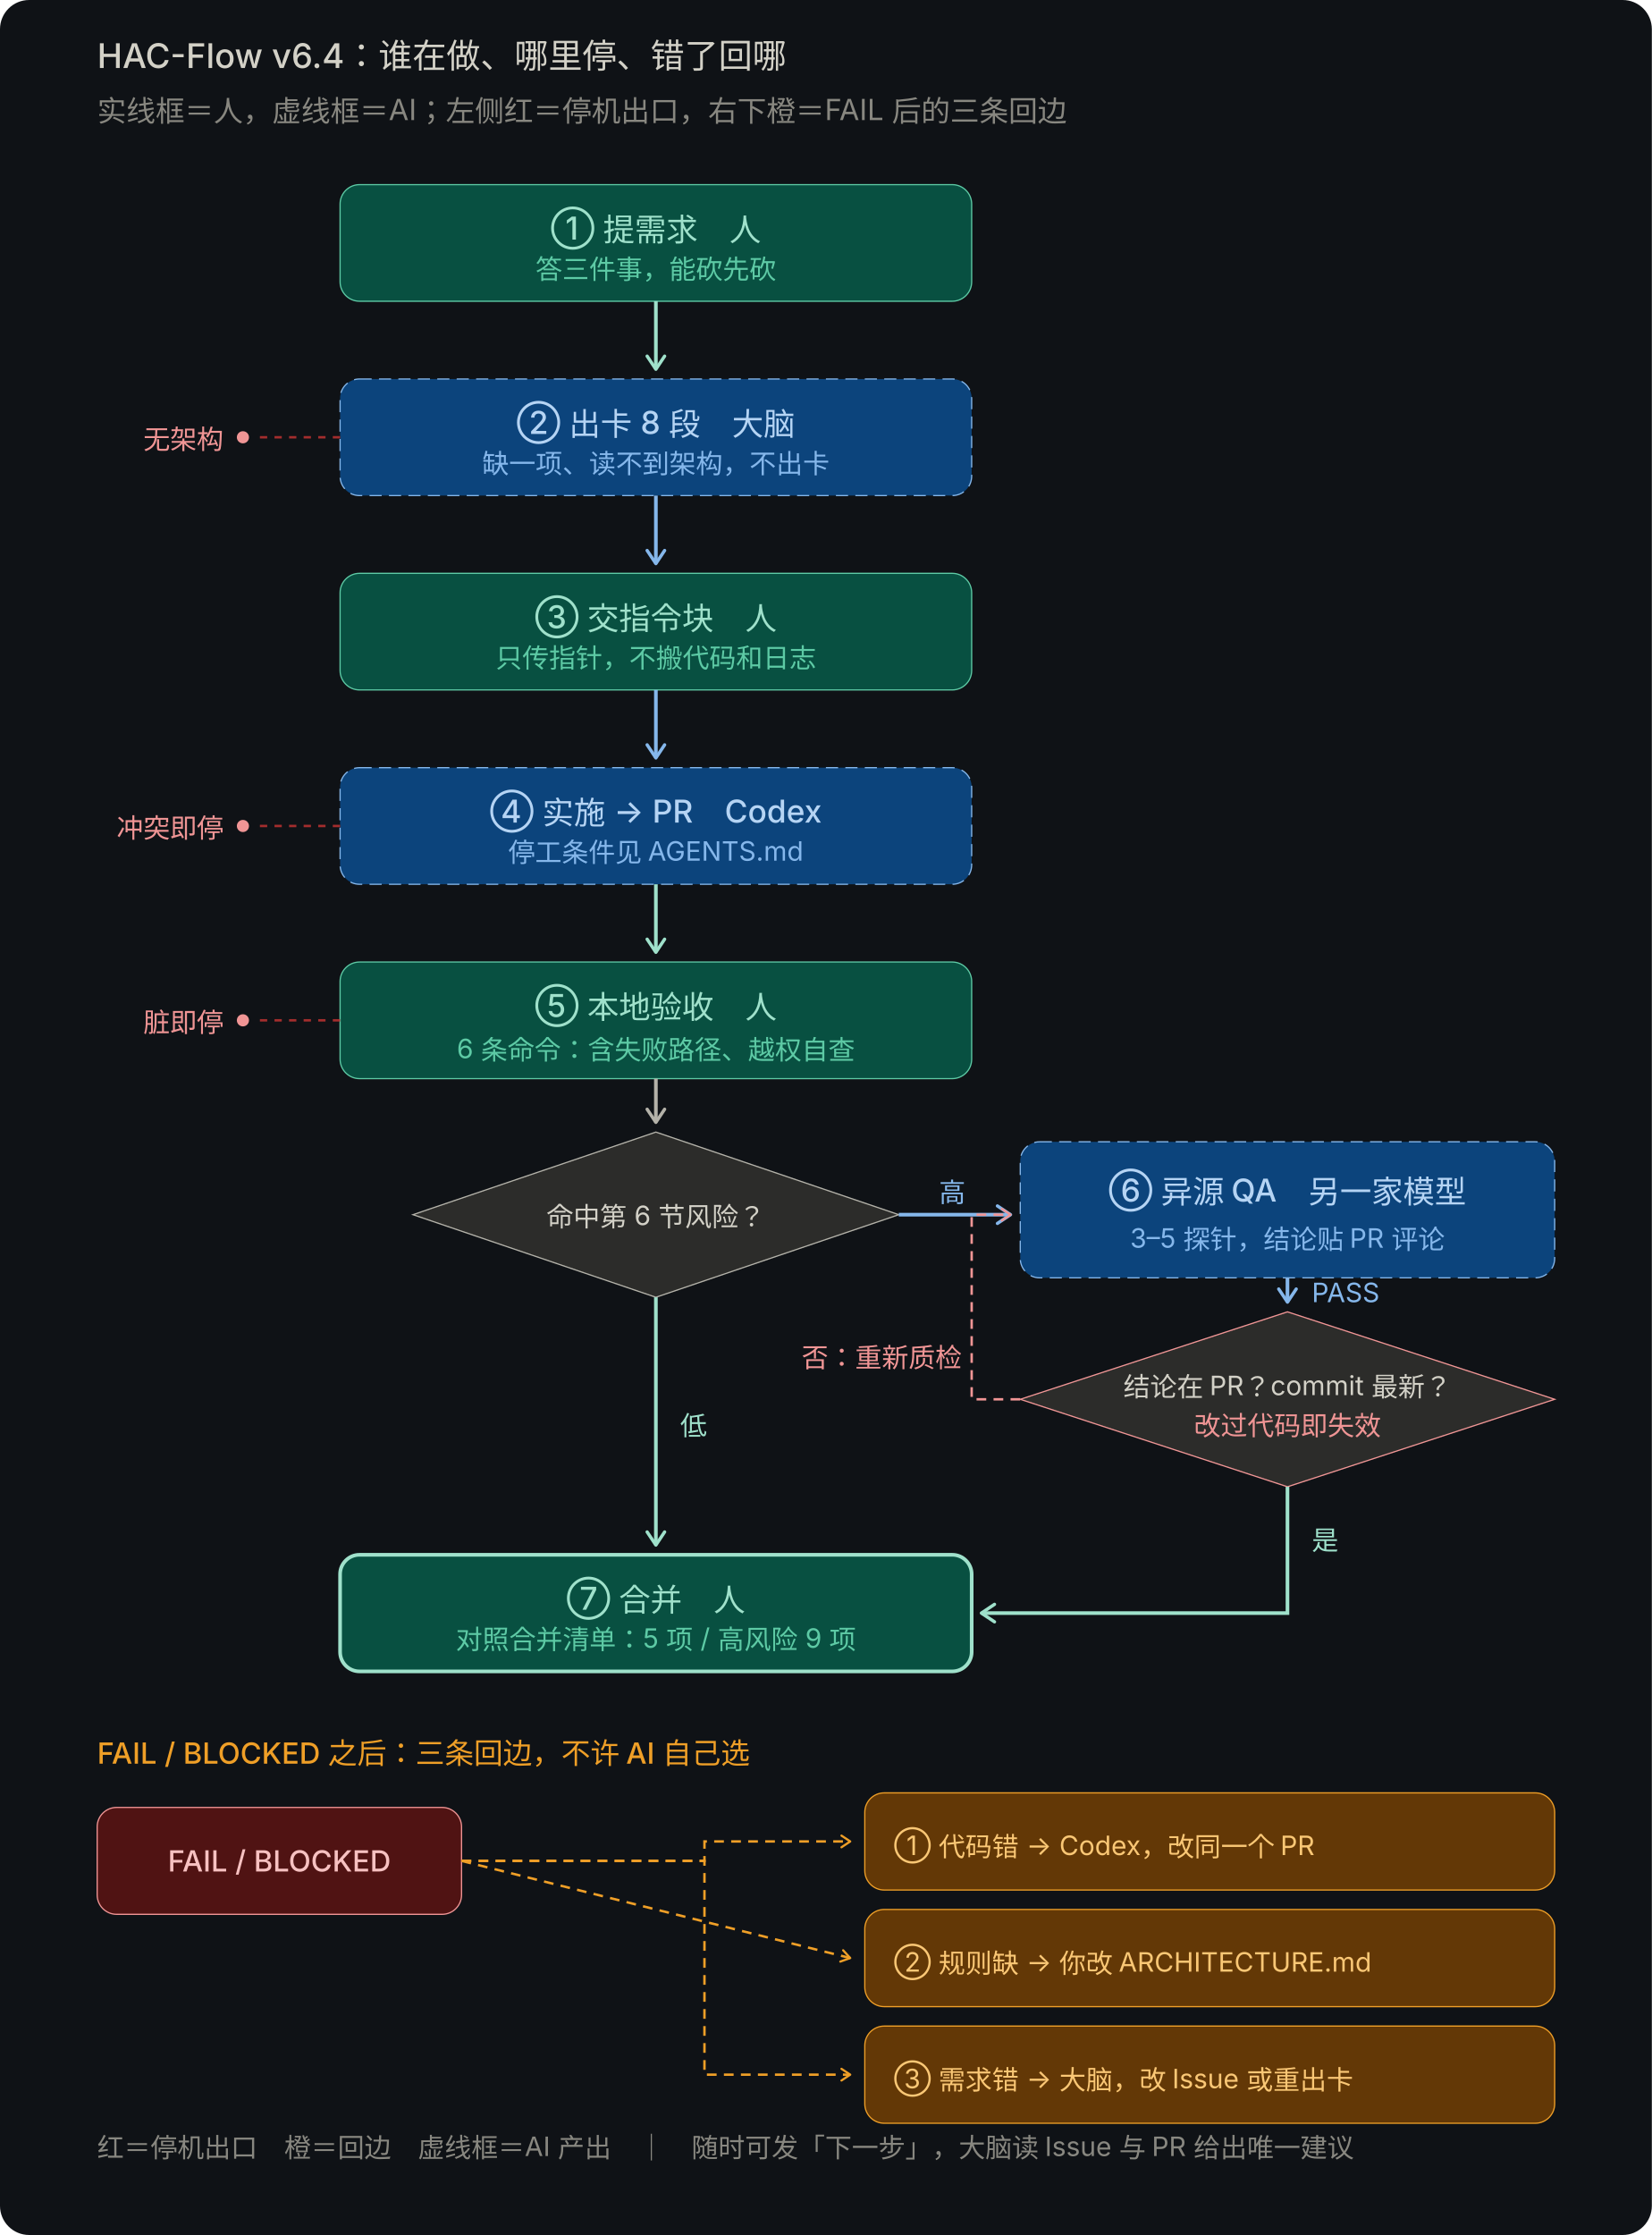
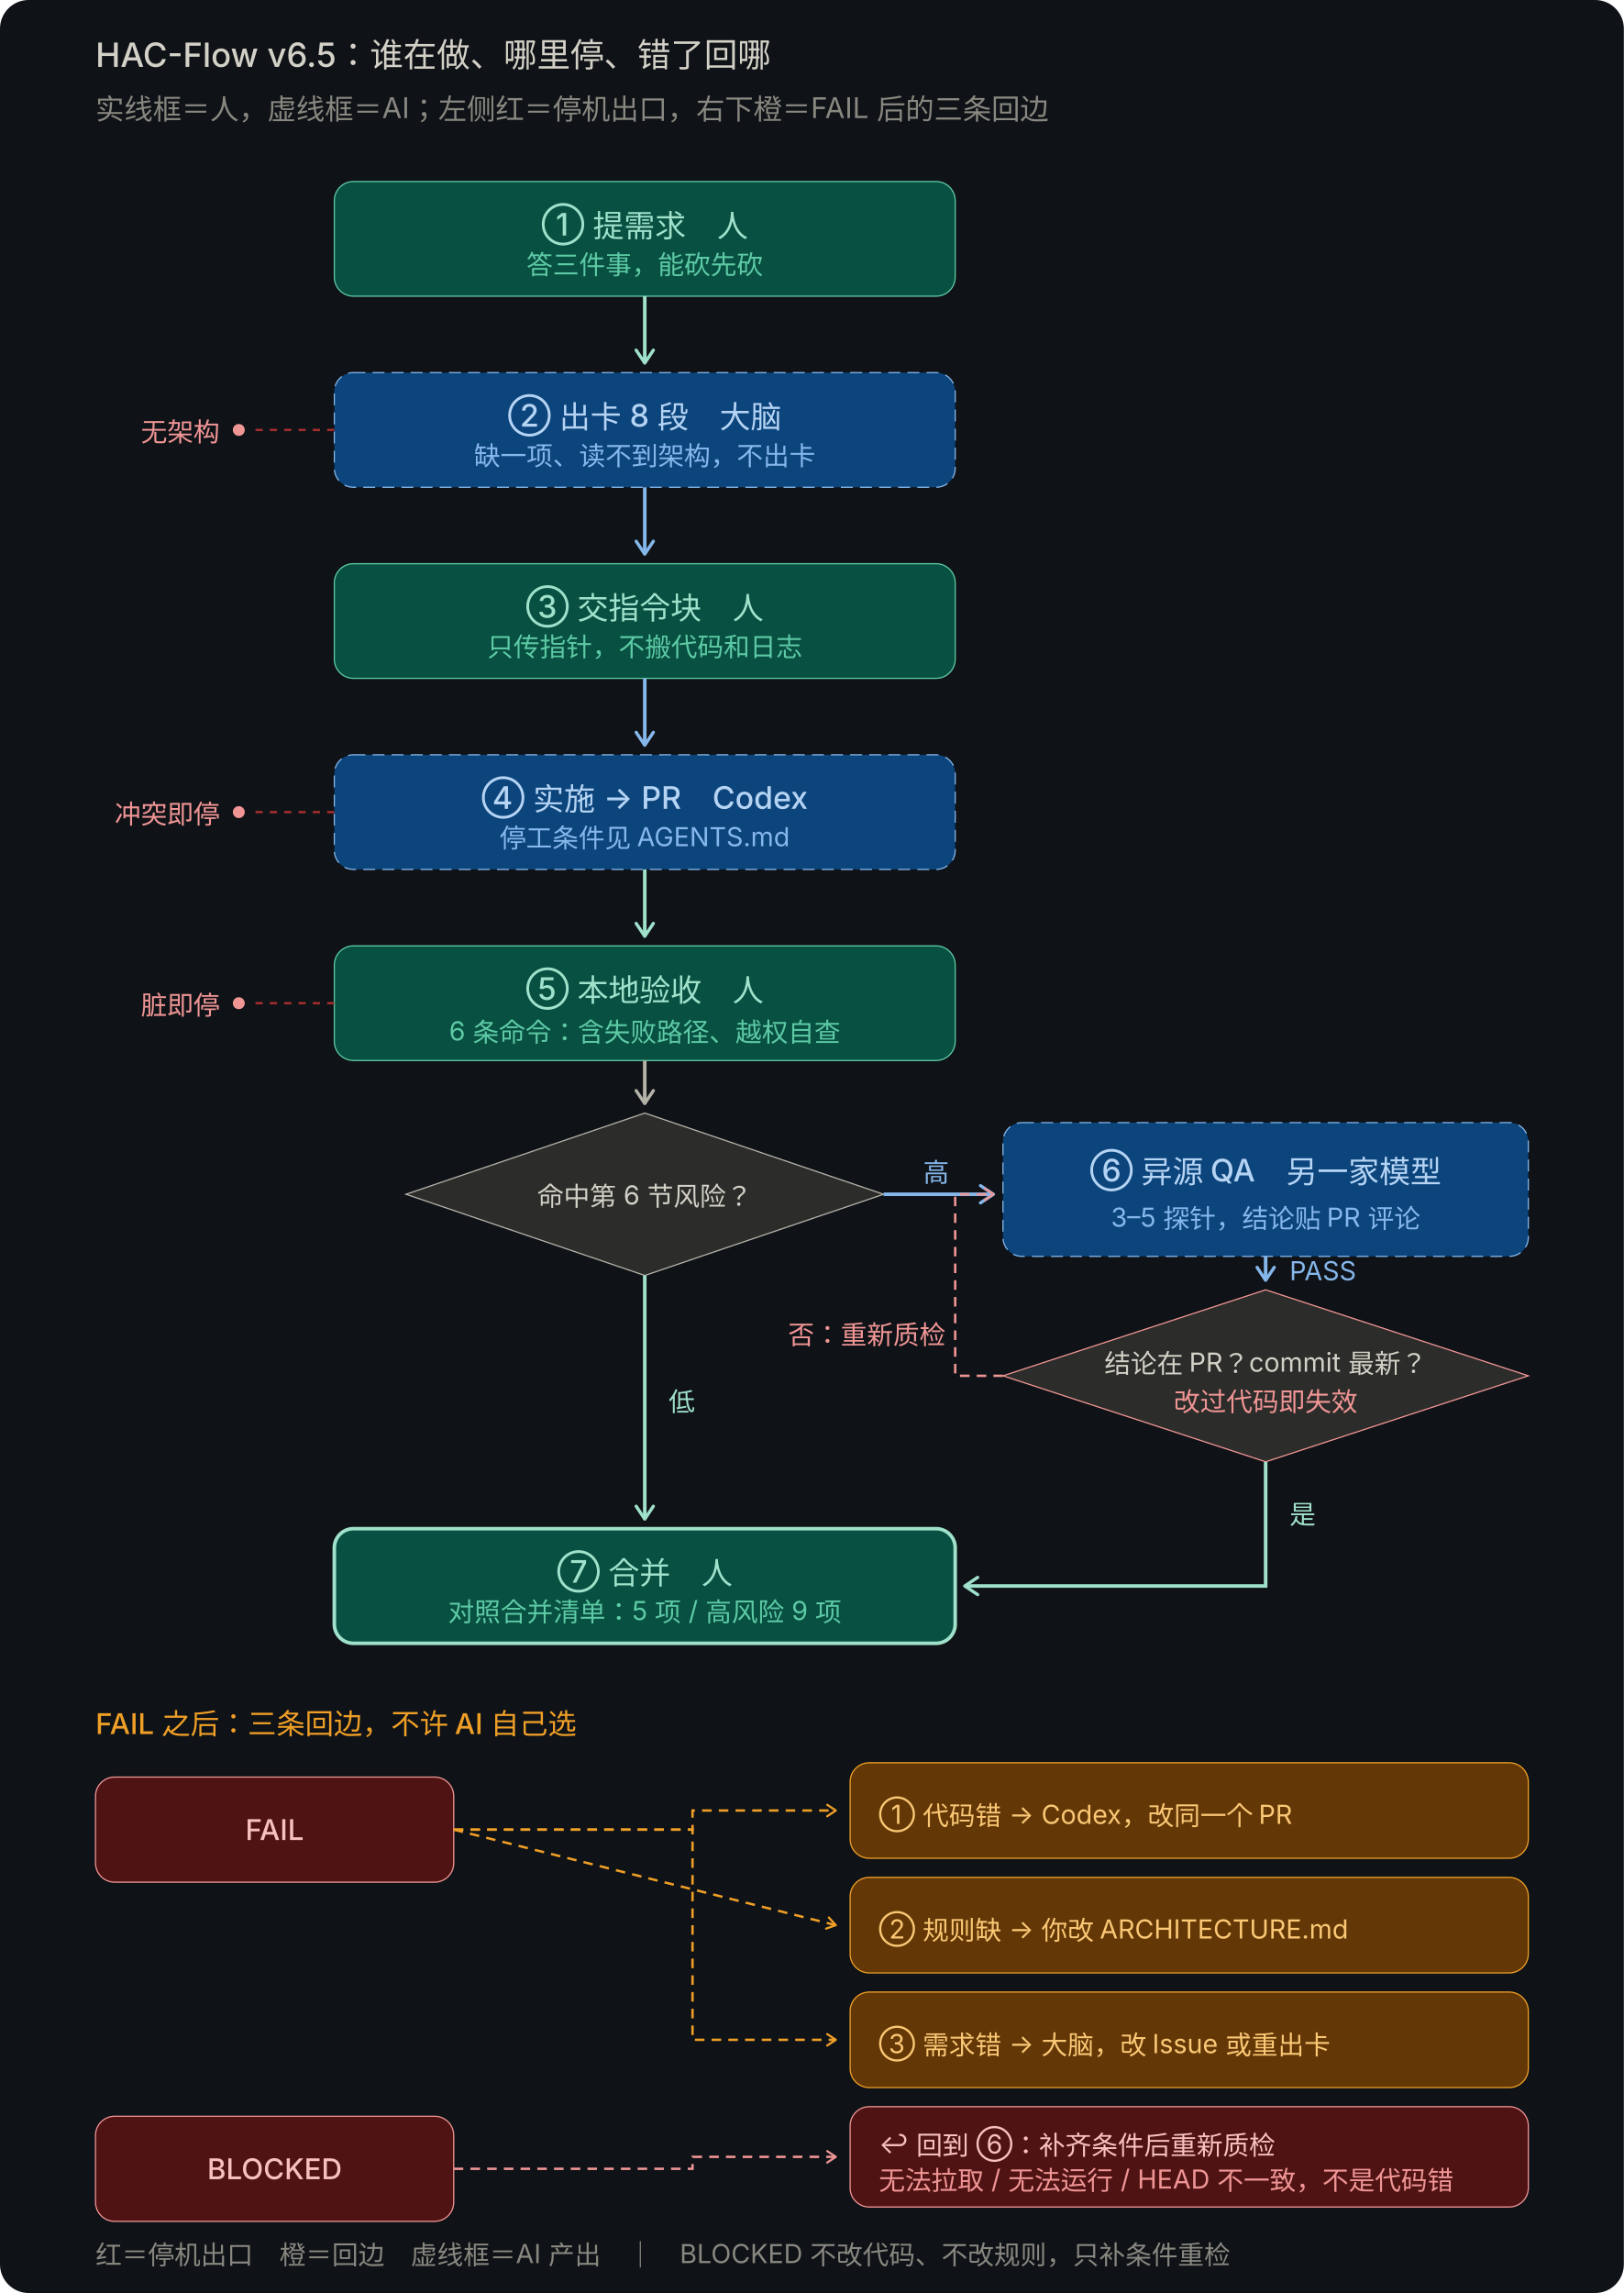
- <svg xmlns="http://www.w3.org/2000/svg" viewBox="0 0 680 920" width="680" height="920" role="img" font-family="-apple-system, BlinkMacSystemFont, 'Segoe UI', 'PingFang SC', 'Microsoft YaHei', sans-serif">
+ <svg xmlns="http://www.w3.org/2000/svg" viewBox="0 0 680 960" width="680" height="960" role="img" font-family="-apple-system, BlinkMacSystemFont, 'Segoe UI', 'PingFang SC', 'Microsoft YaHei', sans-serif">
  <defs>
    <marker id="arrow" viewBox="0 0 10 10" refX="8" refY="5" markerWidth="6" markerHeight="6" orient="auto-start-reverse">
      <path d="M2 1L8 5L2 9" fill="none" stroke="context-stroke" stroke-width="1.5" stroke-linecap="round" stroke-linejoin="round" />
    </marker>
  </defs>
-   <rect x="0" y="0" width="680" height="920" rx="12" fill="#0F1216" />
-   <text x="40" y="28" font-size="14" font-weight="500" fill="#D3D1C7">HAC-Flow v6.4：谁在做、哪里停、错了回哪</text>
+   <rect x="0" y="0" width="680" height="960" rx="12" fill="#0F1216" />
+   <text x="40" y="28" font-size="14" font-weight="500" fill="#D3D1C7">HAC-Flow v6.5：谁在做、哪里停、错了回哪</text>
  <text x="40" y="50" font-size="12" fill="#888780">实线框＝人，虚线框＝AI；左侧红＝停机出口，右下橙＝FAIL 后的三条回边</text>
  <g>
    <rect x="140" y="76" width="260" height="48" rx="8" fill="#085041" stroke="#5DCAA5" stroke-width="0.5" />
    <text x="270" y="92" text-anchor="middle" dominant-baseline="central" font-size="13" font-weight="500" fill="#9FE1CB">① 提需求　人</text>
    <text x="270" y="110" text-anchor="middle" dominant-baseline="central" font-size="11" fill="#5DCAA5">答三件事，能砍先砍</text>
  </g>
  <line x1="270" y1="124" x2="270" y2="152" stroke="#9FE1CB" stroke-width="1.5" marker-end="url(#arrow)" />
  <g>
    <rect x="140" y="156" width="260" height="48" rx="8" fill="#0C447C" stroke="#85B7EB" stroke-width="0.5" stroke-dasharray="5 3" />
    <text x="270" y="172" text-anchor="middle" dominant-baseline="central" font-size="13" font-weight="500" fill="#B5D4F4">② 出卡 8 段　大脑</text>
    <text x="270" y="190" text-anchor="middle" dominant-baseline="central" font-size="11" fill="#85B7EB">缺一项、读不到架构，不出卡</text>
  </g>
  <line x1="270" y1="204" x2="270" y2="232" stroke="#85B7EB" stroke-width="1.5" marker-end="url(#arrow)" />
  <g>
    <rect x="140" y="236" width="260" height="48" rx="8" fill="#085041" stroke="#5DCAA5" stroke-width="0.5" />
    <text x="270" y="252" text-anchor="middle" dominant-baseline="central" font-size="13" font-weight="500" fill="#9FE1CB">③ 交指令块　人</text>
    <text x="270" y="270" text-anchor="middle" dominant-baseline="central" font-size="11" fill="#5DCAA5">只传指针，不搬代码和日志</text>
  </g>
  <line x1="270" y1="284" x2="270" y2="312" stroke="#85B7EB" stroke-width="1.5" marker-end="url(#arrow)" />
  <g>
    <rect x="140" y="316" width="260" height="48" rx="8" fill="#0C447C" stroke="#85B7EB" stroke-width="0.5" stroke-dasharray="5 3" />
    <text x="270" y="332" text-anchor="middle" dominant-baseline="central" font-size="13" font-weight="500" fill="#B5D4F4">④ 实施 → PR　Codex</text>
    <text x="270" y="350" text-anchor="middle" dominant-baseline="central" font-size="11" fill="#85B7EB">停工条件见 AGENTS.md</text>
  </g>
  <line x1="270" y1="364" x2="270" y2="392" stroke="#9FE1CB" stroke-width="1.5" marker-end="url(#arrow)" />
  <g>
    <rect x="140" y="396" width="260" height="48" rx="8" fill="#085041" stroke="#5DCAA5" stroke-width="0.5" />
    <text x="270" y="412" text-anchor="middle" dominant-baseline="central" font-size="13" font-weight="500" fill="#9FE1CB">⑤ 本地验收　人</text>
    <text x="270" y="430" text-anchor="middle" dominant-baseline="central" font-size="11" fill="#5DCAA5">6 条命令：含失败路径、越权自查</text>
  </g>
  <line x1="270" y1="444" x2="270" y2="462" stroke="#B4B2A9" stroke-width="1.5" marker-end="url(#arrow)" />
  <g>
    <polygon points="270,466 370,500 270,534 170,500" fill="#2C2C2A" stroke="#B4B2A9" stroke-width="0.5" />
    <text x="270" y="500" text-anchor="middle" dominant-baseline="central" font-size="11" fill="#D3D1C7">命中第 6 节风险？</text>
  </g>
  <line x1="370" y1="500" x2="416" y2="500" stroke="#85B7EB" stroke-width="1.5" marker-end="url(#arrow)" />
  <text x="392" y="490" text-anchor="middle" dominant-baseline="central" font-size="11" fill="#85B7EB">高</text>
  <g>
    <rect x="420" y="470" width="220" height="56" rx="8" fill="#0C447C" stroke="#85B7EB" stroke-width="0.5" stroke-dasharray="5 3" />
    <text x="530" y="488" text-anchor="middle" dominant-baseline="central" font-size="13" font-weight="500" fill="#B5D4F4">⑥ 异源 QA　另一家模型</text>
    <text x="530" y="508" text-anchor="middle" dominant-baseline="central" font-size="11" fill="#85B7EB">3–5 探针，结论贴 PR 评论</text>
  </g>
  <line x1="530" y1="526" x2="530" y2="536" stroke="#85B7EB" stroke-width="1.5" marker-end="url(#arrow)" />
  <text x="540" y="532" dominant-baseline="central" font-size="11" fill="#85B7EB">PASS</text>
  <g>
    <polygon points="530,540 640,576 530,612 420,576" fill="#2C2C2A" stroke="#F09595" stroke-width="0.5" />
    <text x="530" y="570" text-anchor="middle" dominant-baseline="central" font-size="11" fill="#D3D1C7">结论在 PR？commit 最新？</text>
    <text x="530" y="586" text-anchor="middle" dominant-baseline="central" font-size="11" fill="#F09595">改过代码即失效</text>
  </g>
  <path d="M420 576 L400 576 L400 500 L416 500" fill="none" stroke="#F09595" stroke-width="1" stroke-dasharray="4 3" marker-end="url(#arrow)" />
  <text x="396" y="558" text-anchor="end" dominant-baseline="central" font-size="11" fill="#F09595">否：重新质检</text>
  <line x1="270" y1="534" x2="270" y2="636" stroke="#9FE1CB" stroke-width="1.5" marker-end="url(#arrow)" />
  <text x="280" y="586" dominant-baseline="central" font-size="11" fill="#9FE1CB">低</text>
  <path d="M530 612 L530 664 L404 664" fill="none" stroke="#9FE1CB" stroke-width="1.5" marker-end="url(#arrow)" />
  <text x="540" y="638" font-size="11" fill="#9FE1CB">是</text>
  <g>
    <rect x="140" y="640" width="260" height="48" rx="8" fill="#085041" stroke="#9FE1CB" stroke-width="1.5" />
    <text x="270" y="656" text-anchor="middle" dominant-baseline="central" font-size="13" font-weight="500" fill="#9FE1CB">⑦ 合并　人</text>
    <text x="270" y="674" text-anchor="middle" dominant-baseline="central" font-size="11" fill="#5DCAA5">对照合并清单：5 项 / 高风险 9 项</text>
  </g>
  <line x1="140" y1="180" x2="104" y2="180" stroke="#A32D2D" stroke-width="1" stroke-dasharray="3 3" />
  <circle cx="100" cy="180" r="2.5" fill="#F09595" />
  <text x="92" y="180" text-anchor="end" dominant-baseline="central" font-size="11" fill="#F09595">无架构</text>
  <line x1="140" y1="340" x2="104" y2="340" stroke="#A32D2D" stroke-width="1" stroke-dasharray="3 3" />
  <circle cx="100" cy="340" r="2.5" fill="#F09595" />
  <text x="92" y="340" text-anchor="end" dominant-baseline="central" font-size="11" fill="#F09595">冲突即停</text>
  <line x1="140" y1="420" x2="104" y2="420" stroke="#A32D2D" stroke-width="1" stroke-dasharray="3 3" />
  <circle cx="100" cy="420" r="2.5" fill="#F09595" />
  <text x="92" y="420" text-anchor="end" dominant-baseline="central" font-size="11" fill="#F09595">脏即停</text>
-   <text x="40" y="726" font-size="12" font-weight="500" fill="#EF9F27">FAIL / BLOCKED 之后：三条回边，不许 AI 自己选</text>
+   <text x="40" y="726" font-size="12" font-weight="500" fill="#EF9F27">FAIL 之后：三条回边，不许 AI 自己选</text>
  <g>
    <rect x="40" y="744" width="150" height="44" rx="8" fill="#501313" stroke="#F09595" stroke-width="0.5" />
-     <text x="115" y="766" text-anchor="middle" dominant-baseline="central" font-size="12" font-weight="500" fill="#F7C1C1">FAIL / BLOCKED</text>
+     <text x="115" y="766" text-anchor="middle" dominant-baseline="central" font-size="12" font-weight="500" fill="#F7C1C1">FAIL</text>
  </g>
  <g>
    <rect x="356" y="738" width="284" height="40" rx="8" fill="#633806" stroke="#EF9F27" stroke-width="0.5" />
    <text x="368" y="758" dominant-baseline="central" font-size="11" fill="#FAC775">① 代码错 → Codex，改同一个 PR</text>
  </g>
  <g>
    <rect x="356" y="786" width="284" height="40" rx="8" fill="#633806" stroke="#EF9F27" stroke-width="0.5" />
    <text x="368" y="806" dominant-baseline="central" font-size="11" fill="#FAC775">② 规则缺 → 你改 ARCHITECTURE.md</text>
  </g>
  <g>
    <rect x="356" y="834" width="284" height="40" rx="8" fill="#633806" stroke="#EF9F27" stroke-width="0.5" />
    <text x="368" y="854" dominant-baseline="central" font-size="11" fill="#FAC775">③ 需求错 → 大脑，改 Issue 或重出卡</text>
  </g>
  <path d="M190 766 L290 766 L290 758 L350 758" fill="none" stroke="#EF9F27" stroke-width="1" stroke-dasharray="4 3" marker-end="url(#arrow)" />
  <path d="M190 766 L350 806" fill="none" stroke="#EF9F27" stroke-width="1" stroke-dasharray="4 3" marker-end="url(#arrow)" />
  <path d="M190 766 L290 766 L290 854 L350 854" fill="none" stroke="#EF9F27" stroke-width="1" stroke-dasharray="4 3" marker-end="url(#arrow)" />
-   <text x="40" y="888" font-size="11" fill="#888780">红＝停机出口　橙＝回边　虚线框＝AI 产出　｜　随时可发「下一步」，大脑读 Issue 与 PR 给出唯一建议</text>
+   <g>
+     <rect x="40" y="886" width="150" height="44" rx="8" fill="#501313" stroke="#F09595" stroke-width="0.5" />
+     <text x="115" y="908" text-anchor="middle" dominant-baseline="central" font-size="12" font-weight="500" fill="#F7C1C1">BLOCKED</text>
+   </g>
+   <g>
+     <rect x="356" y="882" width="284" height="42" rx="8" fill="#501313" stroke="#F09595" stroke-width="0.5" />
+     <text x="368" y="896" dominant-baseline="central" font-size="11" fill="#F7C1C1">↩ 回到 ⑥：补齐条件后重新质检</text>
+     <text x="368" y="912" dominant-baseline="central" font-size="11" fill="#F09595">无法拉取 / 无法运行 / HEAD 不一致，不是代码错</text>
+   </g>
+   <path d="M190 908 L290 908 L290 903 L350 903" fill="none" stroke="#F09595" stroke-width="1" stroke-dasharray="4 3" marker-end="url(#arrow)" />
+   <text x="40" y="948" font-size="11" fill="#888780">红＝停机出口　橙＝回边　虚线框＝AI 产出　｜　BLOCKED 不改代码、不改规则，只补条件重检</text>
</svg>
